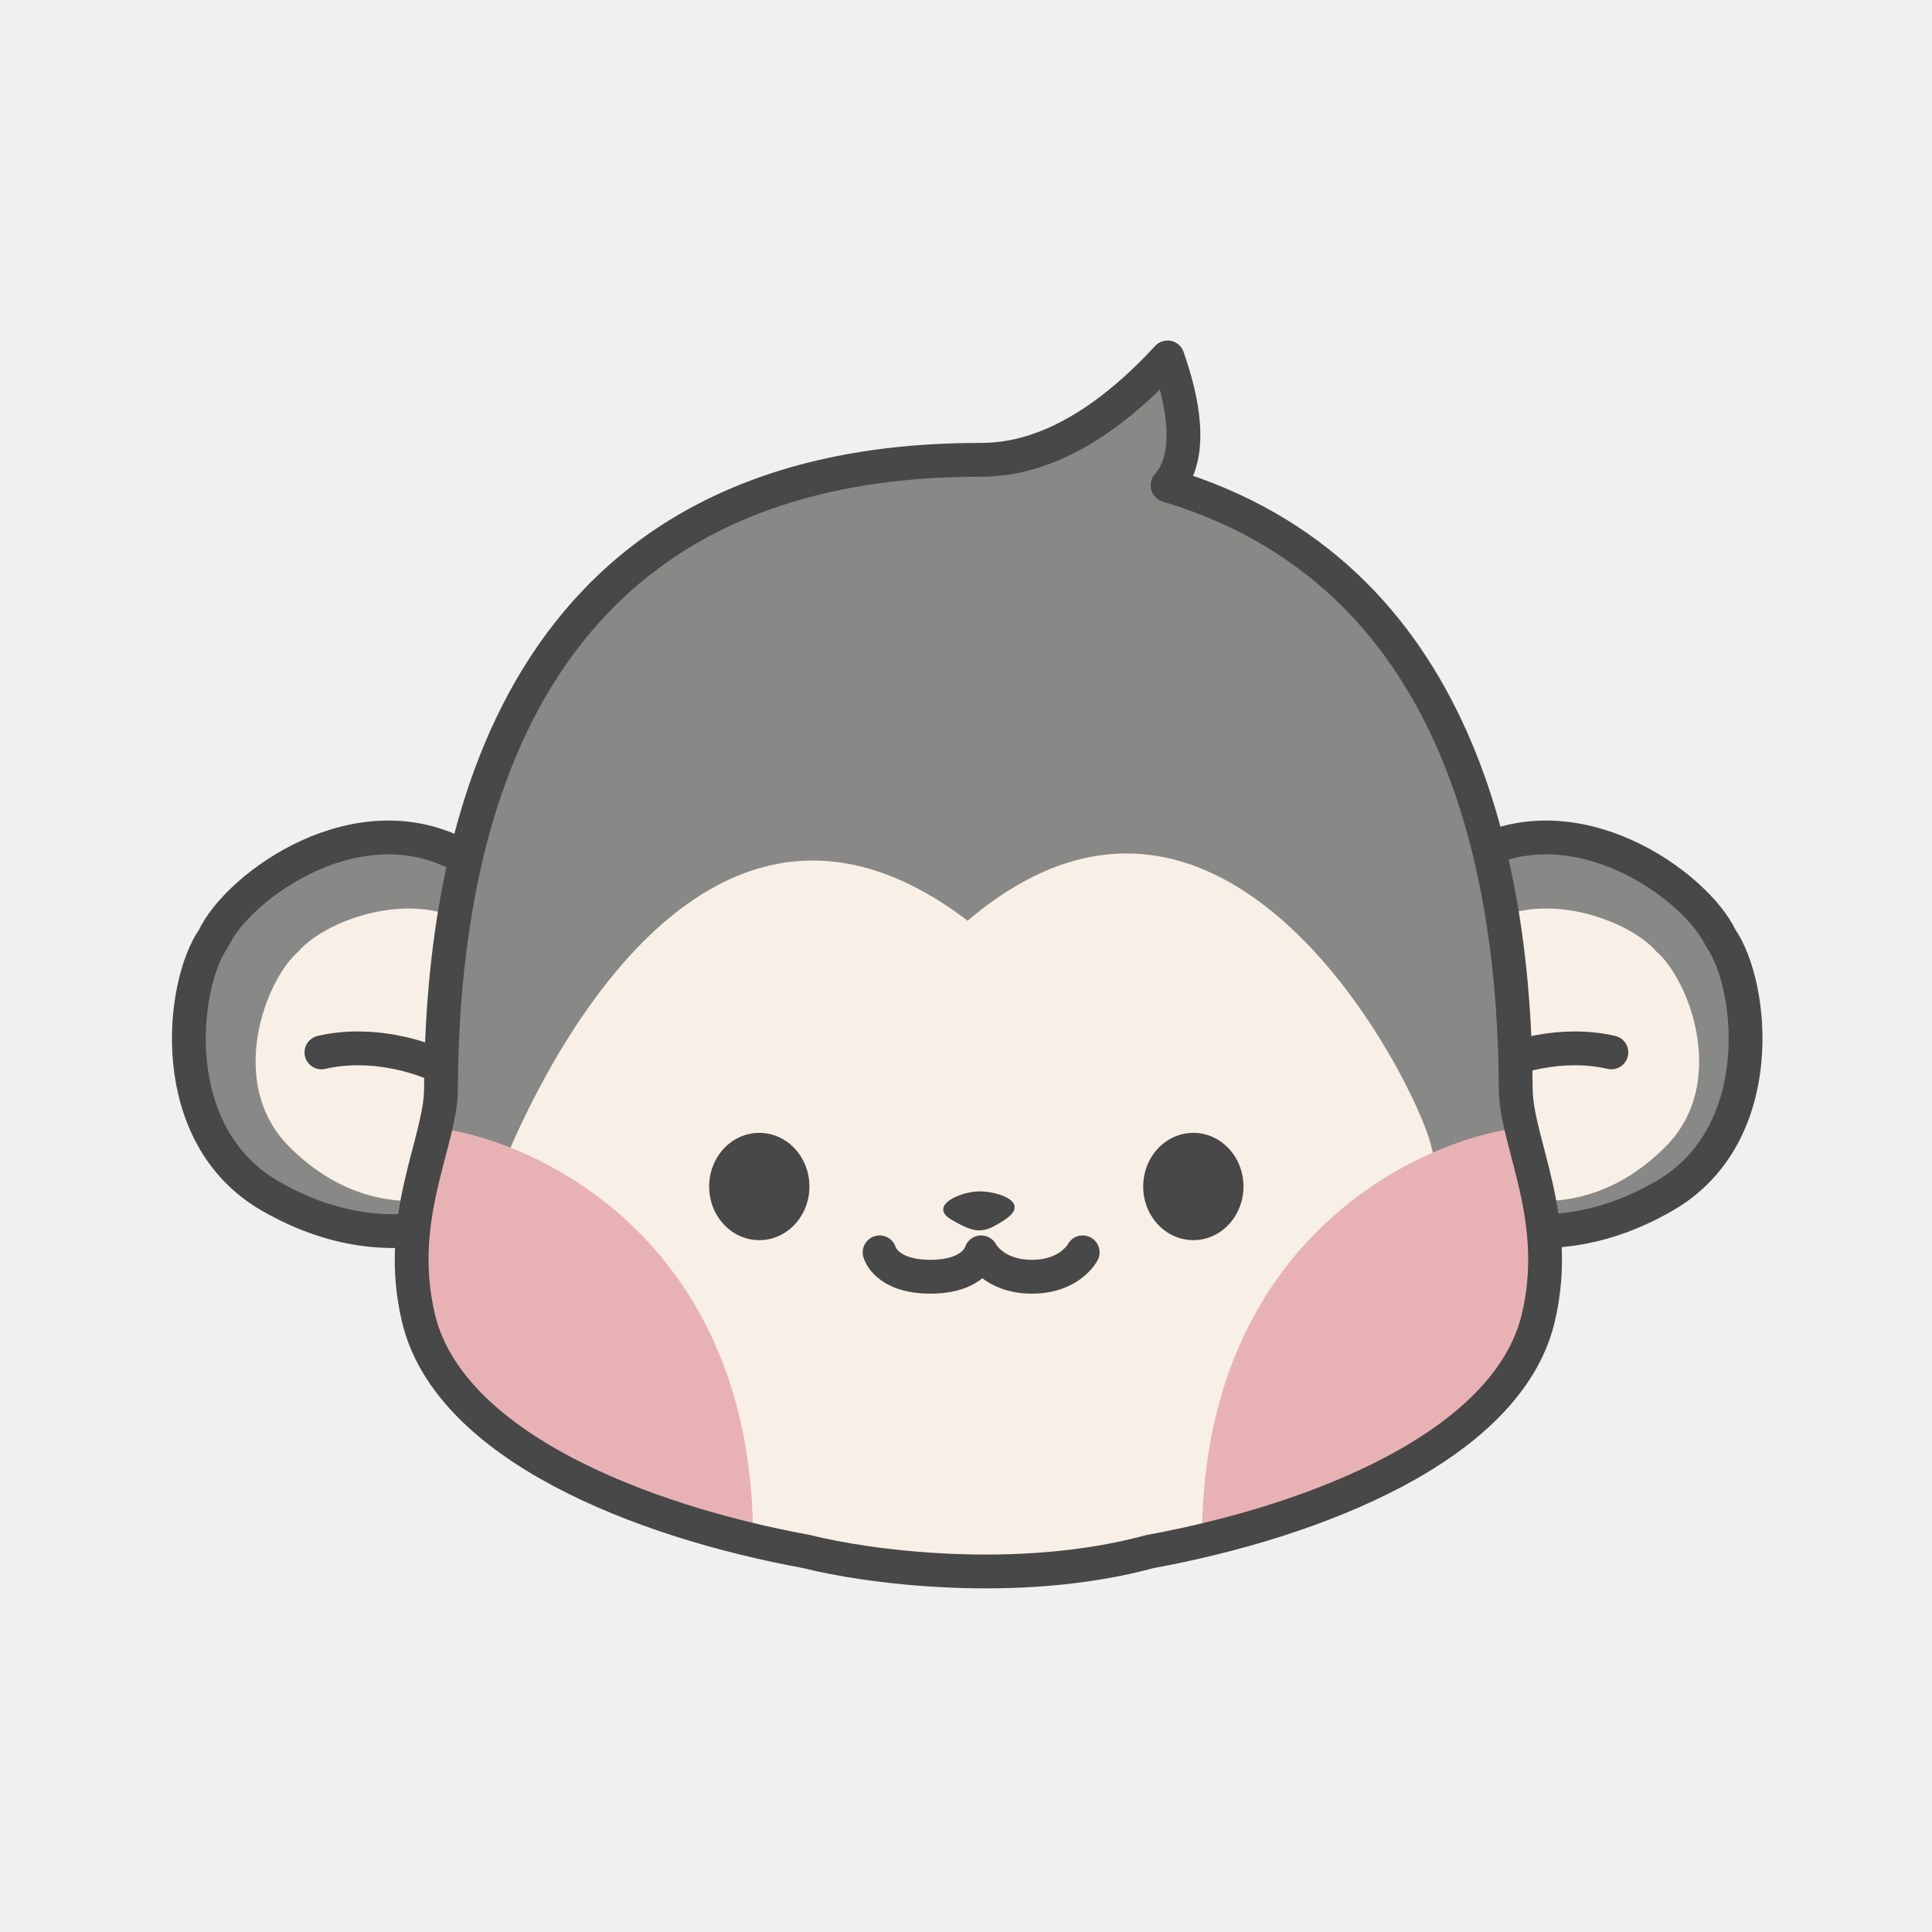
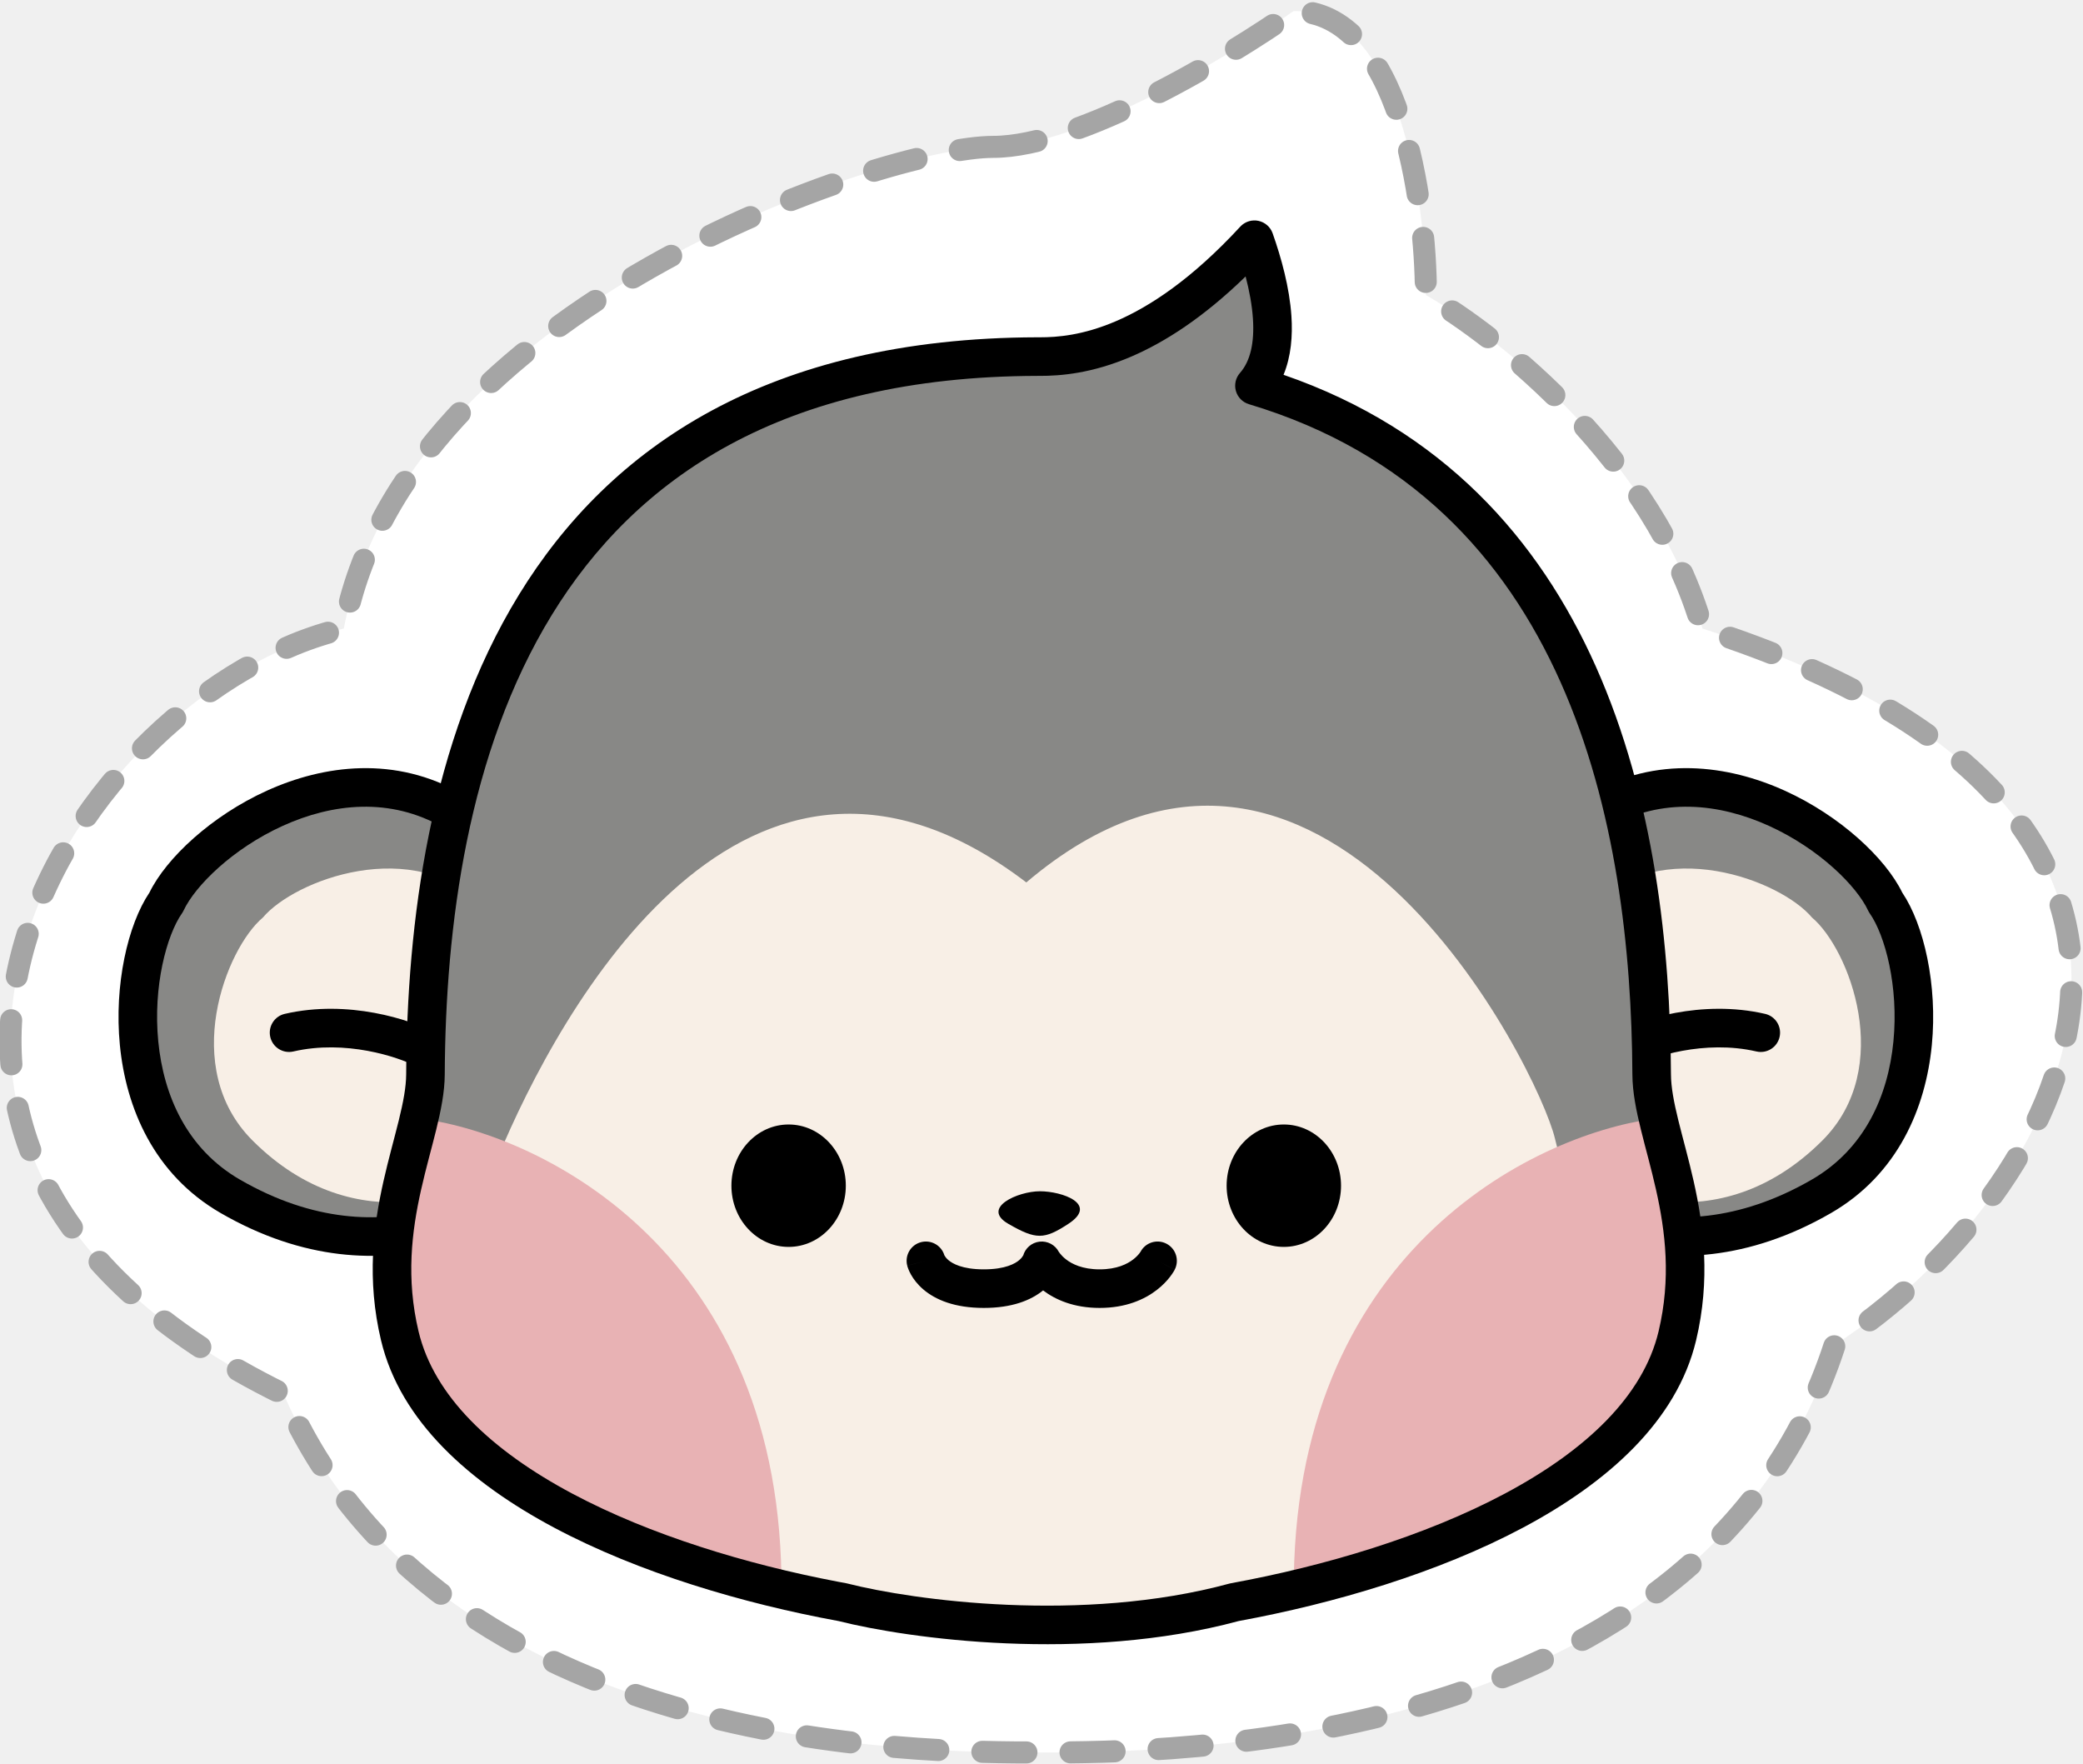
- <svg xmlns="http://www.w3.org/2000/svg" width="400" height="400" viewBox="0 0 400 400" fill="none">
-   <path d="M50.656 186.675C58.211 177.815 87.037 166.763 104.71 184.178C130.162 209.258 117.036 238.157 110.273 245.186L110.277 245.191C110.238 245.229 110.196 245.267 110.156 245.306C110.116 245.346 110.078 245.387 110.038 245.426L110.034 245.421C102.901 252.086 73.573 265.02 48.122 239.94C30.449 222.525 41.665 194.119 50.656 186.675Z" fill="#888886" />
-   <path d="M350.042 185.813C359.014 193.352 370.206 222.117 352.57 239.753C327.173 265.15 297.908 252.052 290.79 245.303L290.786 245.308C290.746 245.269 290.708 245.227 290.669 245.186C290.628 245.147 290.586 245.109 290.547 245.07L290.552 245.065C283.803 237.947 270.705 208.682 296.102 183.285C313.738 165.649 342.503 176.842 350.042 185.813Z" fill="#888886" />
-   <path d="M342.908 196.987C349.636 202.641 358.031 224.215 344.804 237.442C325.756 256.489 303.807 246.666 298.469 241.604L298.465 241.608C298.436 241.578 298.408 241.547 298.378 241.517C298.347 241.487 298.316 241.459 298.287 241.429L298.29 241.426C293.228 236.087 283.405 214.138 302.453 195.091C315.68 181.864 337.254 190.258 342.908 196.987Z" fill="#F8EFE6" />
-   <path d="M61.804 196.987C55.075 202.641 46.681 224.215 59.908 237.442C78.956 256.489 100.905 246.666 106.243 241.604L106.247 241.608C106.276 241.578 106.304 241.547 106.334 241.517C106.365 241.487 106.396 241.459 106.425 241.429L106.422 241.426C111.484 236.087 121.307 214.138 102.259 195.091C89.032 181.864 67.458 190.258 61.804 196.987Z" fill="#F8EFE6" />
-   <path d="M202.764 95.206C297.865 95.424 313.558 171.633 313.818 225.459C313.871 236.551 323.411 252.217 318.474 272.916C309.702 309.696 236.144 325.524 202.559 324.417C168.976 325.524 95.418 309.696 86.645 272.916C81.708 252.217 91.247 236.551 91.3 225.459C91.56 171.632 107.253 95.424 202.355 95.206V95.204C202.423 95.204 202.491 95.205 202.559 95.205C202.627 95.205 202.695 95.204 202.764 95.204V95.206Z" fill="#888886" />
-   <path d="M280.595 207.224C283.296 196.813 290.043 185.817 304.217 177.633C326.065 165.019 351.24 183.485 356.258 194.225C363.049 203.939 366.454 234.975 344.606 247.589C330.432 255.772 317.536 256.117 307.169 253.251" stroke="#474847" stroke-width="7" stroke-linecap="round" stroke-linejoin="round" />
-   <path d="M308.882 220.915C312.752 218.896 323.119 215.463 333.62 217.886" stroke="#474847" stroke-width="7" stroke-linecap="round" stroke-linejoin="round" />
-   <path d="M91.287 220.915C87.416 218.896 77.05 215.463 66.549 217.886" stroke="#474847" stroke-width="7" stroke-linecap="round" stroke-linejoin="round" />
-   <path d="M119.908 207.224C117.207 196.813 110.46 185.817 96.286 177.633C74.438 165.019 49.263 183.485 44.245 194.225C37.453 203.939 34.049 234.975 55.897 247.589C70.071 255.772 82.967 256.117 93.334 253.251" stroke="#474847" stroke-width="7" stroke-linecap="round" stroke-linejoin="round" />
-   <path d="M202.764 95.206C297.866 95.424 313.559 171.633 313.818 225.459C313.872 236.551 323.411 252.217 318.475 272.916C309.702 309.698 236.139 325.525 202.557 324.417C168.971 325.523 95.418 309.695 86.645 272.916C81.709 252.217 91.247 236.551 91.301 225.459C91.561 171.633 107.254 95.424 202.355 95.206V95.204C202.423 95.204 202.492 95.205 202.56 95.205C202.628 95.205 202.696 95.204 202.764 95.204V95.206Z" fill="#F8EFE6" />
-   <path d="M200.337 190.623C149.346 151.749 115.52 213.847 104.413 240.605C93.306 279.984 115.52 295.635 133.19 313.81C71.092 290.586 84.218 248.178 91.287 229.498C89.772 212.332 95.325 87.631 200.337 94.195C209.872 94.79 220.531 94.195 241.918 74C248.804 87.631 243.755 94.195 241.918 101.263C307.377 121.395 312.648 178.165 313.931 229.498C331.601 281.499 296.261 306.742 266.474 313.81C313.426 295.13 299.29 249.692 296.261 237.071C293.232 224.449 253.852 145.186 200.337 190.623Z" fill="#888886" />
-   <path d="M155.909 319.363C156.313 257.972 112.66 236.566 90.782 233.537C85.734 241.278 83.318 267.362 87.248 275.44C96.336 294.12 107.443 304.217 155.909 319.363Z" fill="#E8B2B4" />
-   <path d="M248.872 319.363C248.468 257.972 292.122 236.566 313.999 233.537C319.048 241.278 321.463 267.362 317.533 275.44C308.446 294.12 297.339 304.217 248.872 319.363Z" fill="#E8B2B4" />
-   <path d="M318.474 272.916C323.411 252.217 313.872 236.55 313.819 225.459C313.599 180.034 302.389 118.668 241.735 100.488C247.289 94.195 244.764 82.583 241.735 74C223.56 93.69 209.592 95.222 202.764 95.206V95.204C202.696 95.204 202.627 95.205 202.559 95.205C202.492 95.205 202.423 95.204 202.355 95.204V95.206C107.253 95.424 91.56 171.632 91.3 225.459C91.247 236.55 81.708 252.217 86.645 272.916C92.947 299.338 132.683 314.948 167.015 321.233C179.246 324.345 210.587 328.702 238.104 321.233C272.436 314.948 312.172 299.338 318.474 272.916Z" stroke="#474847" stroke-width="7" stroke-linecap="round" stroke-linejoin="round" />
-   <ellipse cx="157.202" cy="245.653" rx="10.38" ry="11.107" fill="#474847" />
-   <ellipse cx="247.067" cy="245.653" rx="10.38" ry="11.107" fill="#474847" />
-   <path d="M182.114 259.285C182.114 259.285 183.412 264.333 192.624 264.333C201.837 264.333 203.134 259.285 203.134 259.285C203.134 259.285 205.73 264.333 213.645 264.333C221.56 264.333 224.155 259.285 224.155 259.285" stroke="#474847" stroke-width="7" stroke-linecap="round" stroke-linejoin="round" />
-   <path d="M197.083 252.58C202.121 255.48 203.572 255.442 207.962 252.58C213.496 248.97 206.816 246.663 202.809 246.663C198.801 246.663 192.045 249.679 197.083 252.58Z" fill="#474847" />
+ <svg xmlns="http://www.w3.org/2000/svg" width="378" height="320" viewBox="0 0 378 320" fill="none">
+   <path d="M180.214 26.652C195.923 26.652 223.123 10.217 234.76 2C253.96 2 258.76 36.364 258.76 53.546C271.851 61.017 300.215 83.577 308.942 114.057C413.67 147.674 374.397 217.149 332.942 244.043C308.942 318 210.76 318 188.942 318C167.123 318 79.848 318 51.485 253.007C-40.152 208.184 14.395 125.262 62.395 114.057C73.305 55.787 160.578 26.652 180.214 26.652Z" fill="white" stroke="#A5A5A5" stroke-width="4" stroke-linecap="round" stroke-linejoin="round" stroke-dasharray="8 8" />
+   <path d="M36.563 156.174C44.118 147.315 72.945 136.263 90.618 153.678C116.069 178.757 102.944 207.657 96.18 214.686L96.185 214.69C96.146 214.729 96.104 214.766 96.063 214.806C96.023 214.846 95.986 214.887 95.946 214.925L95.942 214.921C88.809 221.586 59.481 234.52 34.03 209.44C16.357 192.025 27.573 163.619 36.563 156.174Z" fill="#888886" />
+   <path d="M335.95 155.313C344.921 162.852 356.114 191.617 338.478 209.253C313.081 234.65 283.816 221.552 276.698 214.803L276.693 214.808C276.654 214.768 276.616 214.727 276.576 214.686C276.536 214.647 276.494 214.609 276.455 214.569L276.46 214.565C269.71 207.447 256.613 178.182 282.01 152.785C299.645 135.149 328.411 146.341 335.95 155.313Z" fill="#888886" />
+   <path d="M328.816 166.486C335.544 172.141 343.938 193.715 330.712 206.941C311.664 225.989 289.715 216.166 284.377 211.104L284.373 211.108C284.344 211.078 284.315 211.047 284.285 211.016C284.255 210.987 284.224 210.958 284.194 210.929L284.198 210.925C279.136 205.587 269.313 183.638 288.361 164.59C301.587 151.364 323.161 159.758 328.816 166.486Z" fill="#F8EFE6" />
+   <path d="M47.712 166.486C40.984 172.141 32.59 193.715 45.816 206.941C64.864 225.989 86.813 216.166 92.151 211.104L92.155 211.108C92.184 211.078 92.213 211.047 92.242 211.016C92.273 210.987 92.304 210.958 92.333 210.929L92.33 210.925C97.392 205.587 107.215 183.638 88.167 164.59C74.941 151.364 53.367 159.758 47.712 166.486Z" fill="#F8EFE6" />
+   <path d="M188.671 64.706C283.773 64.923 299.466 141.132 299.725 194.959C299.779 206.05 309.318 221.716 304.382 242.416C295.609 279.196 222.051 295.024 188.467 293.917C154.883 295.024 81.325 279.196 72.553 242.416C67.616 221.716 77.154 206.05 77.208 194.959C77.468 141.132 93.161 64.923 188.263 64.706V64.704C188.331 64.704 188.399 64.705 188.466 64.705C188.534 64.705 188.603 64.704 188.671 64.704V64.706Z" fill="#888886" />
+   <path d="M328.765 214.057C338.409 208.489 342.636 198.803 343.596 188.979C344.572 178.991 342.08 169.711 339.297 165.73C339.181 165.564 339.08 165.389 338.995 165.206C336.939 160.805 330.148 154.007 321.01 149.858C312.022 145.777 301.52 144.596 291.876 150.164L291.256 150.526C278.356 158.176 272.329 168.208 269.891 177.603C269.405 179.473 267.494 180.597 265.623 180.111C263.752 179.626 262.629 177.715 263.114 175.844C265.996 164.742 273.126 153.143 287.677 144.51L288.376 144.101C300.579 137.056 313.588 138.8 323.904 143.484C333.924 148.033 342.134 155.683 345.203 161.97C349.114 167.772 351.634 178.707 350.564 189.66C349.462 200.935 344.468 213.074 332.265 220.12C317.243 228.793 303.375 229.229 292.144 226.124C290.281 225.609 289.188 223.681 289.703 221.819C290.218 219.955 292.146 218.862 294.01 219.377C303.513 222.004 315.438 221.752 328.765 214.057Z" fill="black" />
+   <path d="M320.315 183.975C308.755 181.307 297.521 185.043 293.171 187.312C291.457 188.206 290.793 190.32 291.687 192.034C292.581 193.747 294.695 194.412 296.409 193.518C299.801 191.749 309.3 188.618 318.741 190.796C320.625 191.231 322.504 190.056 322.938 188.172C323.373 186.289 322.199 184.41 320.315 183.975Z" fill="black" />
+   <path d="M51.669 183.975C63.23 181.307 74.464 185.043 78.814 187.312C80.527 188.206 81.192 190.32 80.298 192.034C79.404 193.747 77.289 194.412 75.575 193.518C72.184 191.749 62.685 188.618 53.243 190.796C51.36 191.231 49.481 190.056 49.046 188.172C48.611 186.289 49.786 184.41 51.669 183.975Z" fill="black" />
+   <path d="M43.554 214.057C33.91 208.489 29.682 198.803 28.722 188.979C27.746 178.991 30.238 169.711 33.021 165.73C33.137 165.564 33.238 165.389 33.324 165.206C35.38 160.805 42.17 154.007 51.308 149.858C60.297 145.777 70.799 144.596 80.443 150.164L81.062 150.526C93.962 158.176 99.989 168.208 102.427 177.603C102.913 179.473 104.824 180.597 106.695 180.111C108.566 179.626 109.689 177.715 109.204 175.844C106.323 164.742 99.192 153.143 84.641 144.51L83.943 144.101C71.739 137.056 58.73 138.8 48.414 143.484C38.395 148.033 30.185 155.683 27.116 161.97C23.204 167.772 20.685 178.707 21.755 189.66C22.857 200.935 27.85 213.074 40.054 220.12C55.076 228.793 68.944 229.229 80.175 226.124C82.037 225.609 83.13 223.681 82.615 221.819C82.1 219.955 80.172 218.862 78.309 219.377C68.805 222.004 56.88 221.752 43.554 214.057Z" fill="black" />
+   <path d="M188.672 64.706C283.774 64.923 299.467 141.132 299.727 194.959C299.78 206.05 309.319 221.717 304.382 242.416C295.609 279.197 222.048 295.025 188.465 293.917C154.88 295.023 81.325 279.195 72.553 242.416C67.616 221.717 77.155 206.05 77.209 194.959C77.469 141.132 93.162 64.923 188.264 64.706V64.704C188.331 64.704 188.399 64.705 188.467 64.705C188.535 64.705 188.604 64.704 188.672 64.704V64.706Z" fill="#F8EFE6" />
+   <path d="M186.245 160.123C135.253 121.249 101.428 183.347 90.321 210.104C79.214 249.484 101.428 265.135 119.098 283.31C57 260.086 70.126 217.677 77.194 198.998C75.68 181.832 81.233 57.131 186.245 63.694C195.78 64.29 206.439 63.694 227.825 43.5C234.711 57.131 229.663 63.694 227.825 70.762C293.285 90.894 298.555 147.664 299.839 198.998C317.509 250.998 282.169 276.242 252.382 283.31C299.334 264.63 285.198 219.192 282.169 206.57C279.139 193.949 239.76 114.685 186.245 160.123Z" fill="#888886" />
+   <path d="M141.817 288.863C142.221 227.472 98.567 206.066 76.689 203.036C71.641 210.778 69.225 236.862 73.155 244.94C82.243 263.62 93.35 273.717 141.817 288.863Z" fill="#E8B2B4" />
+   <path d="M234.78 288.863C234.376 227.472 278.029 206.066 299.907 203.036C304.955 210.778 307.371 236.862 303.441 244.94C294.353 263.62 283.246 273.717 234.78 288.863Z" fill="#E8B2B4" />
+   <path d="M225.232 40.963C226.059 40.177 227.223 39.84 228.349 40.072C229.551 40.32 230.536 41.178 230.944 42.335C232.506 46.761 234.008 52.152 234.354 57.371C234.588 60.904 234.308 64.657 232.921 68.011C261.818 77.984 279.286 97.882 289.543 120.828C300.24 144.758 303.116 172.014 303.226 194.942C303.238 197.274 303.754 199.992 304.569 203.306C305.342 206.45 306.452 210.367 307.341 214.316C309.173 222.465 310.428 232.149 307.786 243.227C304.283 257.914 291.666 269.065 276.352 277.216C260.963 285.406 242.134 290.96 224.786 294.148C196.604 301.754 164.809 297.343 152.186 294.155C134.828 290.968 115.982 285.412 100.583 277.216C85.269 269.065 72.651 257.914 69.148 243.227C66.506 232.149 67.762 222.465 69.594 214.316C70.483 210.367 71.592 206.45 72.365 203.306C73.18 199.992 73.697 197.274 73.709 194.942C73.84 167.813 77.84 134.526 94.187 107.898C110.7 81.001 139.541 61.342 188.161 61.206C188.195 61.205 188.229 61.204 188.263 61.204C188.311 61.204 188.356 61.205 188.389 61.205H188.545C188.578 61.205 188.624 61.204 188.672 61.204C188.692 61.204 188.713 61.205 188.733 61.205C191.811 61.208 196.491 60.866 202.521 58.276C208.615 55.659 216.259 50.672 225.071 41.126L225.232 40.963ZM226.04 50.164C218.337 57.656 211.347 62.103 205.284 64.708C198.115 67.787 192.415 68.214 188.664 68.206C188.644 68.206 188.623 68.204 188.603 68.204C188.544 68.204 188.69 68.205 188.471 68.205H188.464C188.244 68.205 188.393 68.204 188.331 68.204C188.311 68.204 188.291 68.206 188.271 68.206C141.846 68.312 115.317 86.86 100.153 111.56C84.813 136.548 80.838 168.279 80.709 194.975C80.693 198.19 79.996 201.589 79.163 204.978C78.287 208.539 77.31 211.911 76.424 215.852C74.707 223.484 73.663 231.983 75.958 241.603C78.757 253.339 89.159 263.205 103.871 271.036C118.01 278.561 135.479 283.849 151.962 286.993L153.553 287.29L153.786 287.342C165.691 290.371 196.373 294.609 223.095 287.355L223.382 287.29C240.326 284.188 258.468 278.804 273.063 271.036C287.775 263.205 298.178 253.339 300.977 241.603C303.272 231.983 302.226 223.484 300.51 215.852C299.624 211.911 298.648 208.539 297.772 204.978C296.938 201.589 296.242 198.19 296.226 194.975C296.118 172.479 293.278 146.339 283.152 123.685C273.081 101.156 255.828 82.09 226.638 73.341C225.495 72.998 224.606 72.096 224.278 70.949C223.95 69.802 224.23 68.566 225.019 67.672C226.893 65.548 227.659 62.21 227.369 57.834C227.204 55.349 226.71 52.732 226.04 50.164Z" fill="black" />
+   <path d="M153.49 215.153C153.49 221.287 148.842 226.26 143.109 226.26C137.376 226.26 132.729 221.287 132.729 215.153C132.729 209.019 137.376 204.046 143.109 204.046C148.842 204.046 153.49 209.019 153.49 215.153Z" fill="black" />
+   <path d="M243.355 215.153C243.355 221.287 238.708 226.26 232.975 226.26C227.242 226.26 222.594 221.287 222.594 215.153C222.594 209.019 227.242 204.046 232.975 204.046C238.708 204.046 243.355 209.019 243.355 215.153Z" fill="black" />
+   <path d="M167.152 225.395C168.968 224.928 170.818 225.976 171.365 227.749C171.373 227.768 171.392 227.806 171.422 227.861C171.51 228.017 171.708 228.315 172.098 228.649C172.826 229.272 174.598 230.333 178.532 230.333C182.467 230.333 184.24 229.272 184.968 228.649C185.358 228.315 185.556 228.017 185.644 227.861C185.685 227.787 185.703 227.743 185.705 227.738C185.704 227.74 185.699 227.754 185.691 227.781C185.686 227.795 185.68 227.813 185.674 227.835C185.671 227.846 185.668 227.858 185.664 227.871C185.663 227.878 185.66 227.884 185.658 227.891C185.657 227.894 185.656 227.898 185.655 227.902C185.655 227.903 185.655 227.906 185.654 227.907V227.908C186.018 226.503 187.211 225.468 188.653 225.306C190.095 225.145 191.486 225.889 192.152 227.177C192.15 227.175 192.15 227.172 192.149 227.17C192.146 227.166 192.144 227.161 192.142 227.157C192.138 227.15 192.134 227.143 192.131 227.138C192.125 227.127 192.121 227.119 192.119 227.116C192.116 227.111 192.122 227.12 192.137 227.144C192.167 227.191 192.232 227.292 192.338 227.429C192.551 227.703 192.917 228.113 193.466 228.536C194.522 229.35 196.405 230.333 199.553 230.333C202.701 230.333 204.584 229.35 205.64 228.536C206.189 228.113 206.555 227.703 206.768 227.429C206.874 227.292 206.94 227.191 206.97 227.144C206.984 227.121 206.99 227.111 206.986 227.116C206.985 227.119 206.981 227.127 206.975 227.138C206.972 227.143 206.968 227.15 206.964 227.157C206.962 227.161 206.96 227.166 206.957 227.17C206.956 227.172 206.955 227.175 206.954 227.177C207.84 225.463 209.947 224.789 211.663 225.671C213.382 226.555 214.059 228.665 213.176 230.384L210.063 228.784C213.059 230.325 213.171 230.384 213.174 230.388C213.174 230.389 213.173 230.391 213.172 230.392C213.171 230.395 213.169 230.398 213.167 230.401C213.164 230.406 213.162 230.412 213.158 230.418C213.152 230.431 213.144 230.445 213.136 230.46C213.12 230.491 213.1 230.526 213.077 230.566C213.032 230.645 212.974 230.744 212.903 230.859C212.759 231.087 212.561 231.381 212.3 231.718C211.779 232.39 211.001 233.243 209.912 234.081C207.692 235.792 204.32 237.333 199.553 237.333C194.854 237.333 191.512 235.834 189.29 234.153C187.059 235.962 183.636 237.333 178.532 237.333C173.255 237.333 169.771 235.87 167.548 233.969C166.463 233.041 165.76 232.077 165.317 231.286C165.096 230.893 164.94 230.544 164.832 230.266C164.778 230.127 164.737 230.004 164.704 229.902C164.688 229.85 164.674 229.804 164.662 229.763C164.656 229.742 164.651 229.723 164.646 229.705C164.643 229.696 164.641 229.687 164.639 229.679C164.638 229.675 164.637 229.671 164.636 229.667C164.635 229.665 164.634 229.662 164.634 229.661C164.633 229.658 164.656 229.65 168.023 228.784L164.633 229.656C164.152 227.783 165.279 225.876 167.152 225.395ZM171.41 227.908C171.41 227.908 171.41 227.903 171.409 227.902C171.408 227.898 171.407 227.894 171.406 227.891C171.405 227.884 171.403 227.878 171.402 227.871C171.398 227.858 171.395 227.846 171.392 227.835C171.385 227.813 171.38 227.795 171.375 227.781C171.374 227.777 171.373 227.774 171.372 227.772C171.386 227.817 171.398 227.862 171.41 227.908Z" fill="black" />
+   <path d="M182.991 222.079C188.029 224.98 189.48 224.942 193.869 222.079C199.404 218.47 192.724 216.163 188.716 216.163C184.708 216.163 177.952 219.178 182.991 222.079Z" fill="black" />
</svg>
